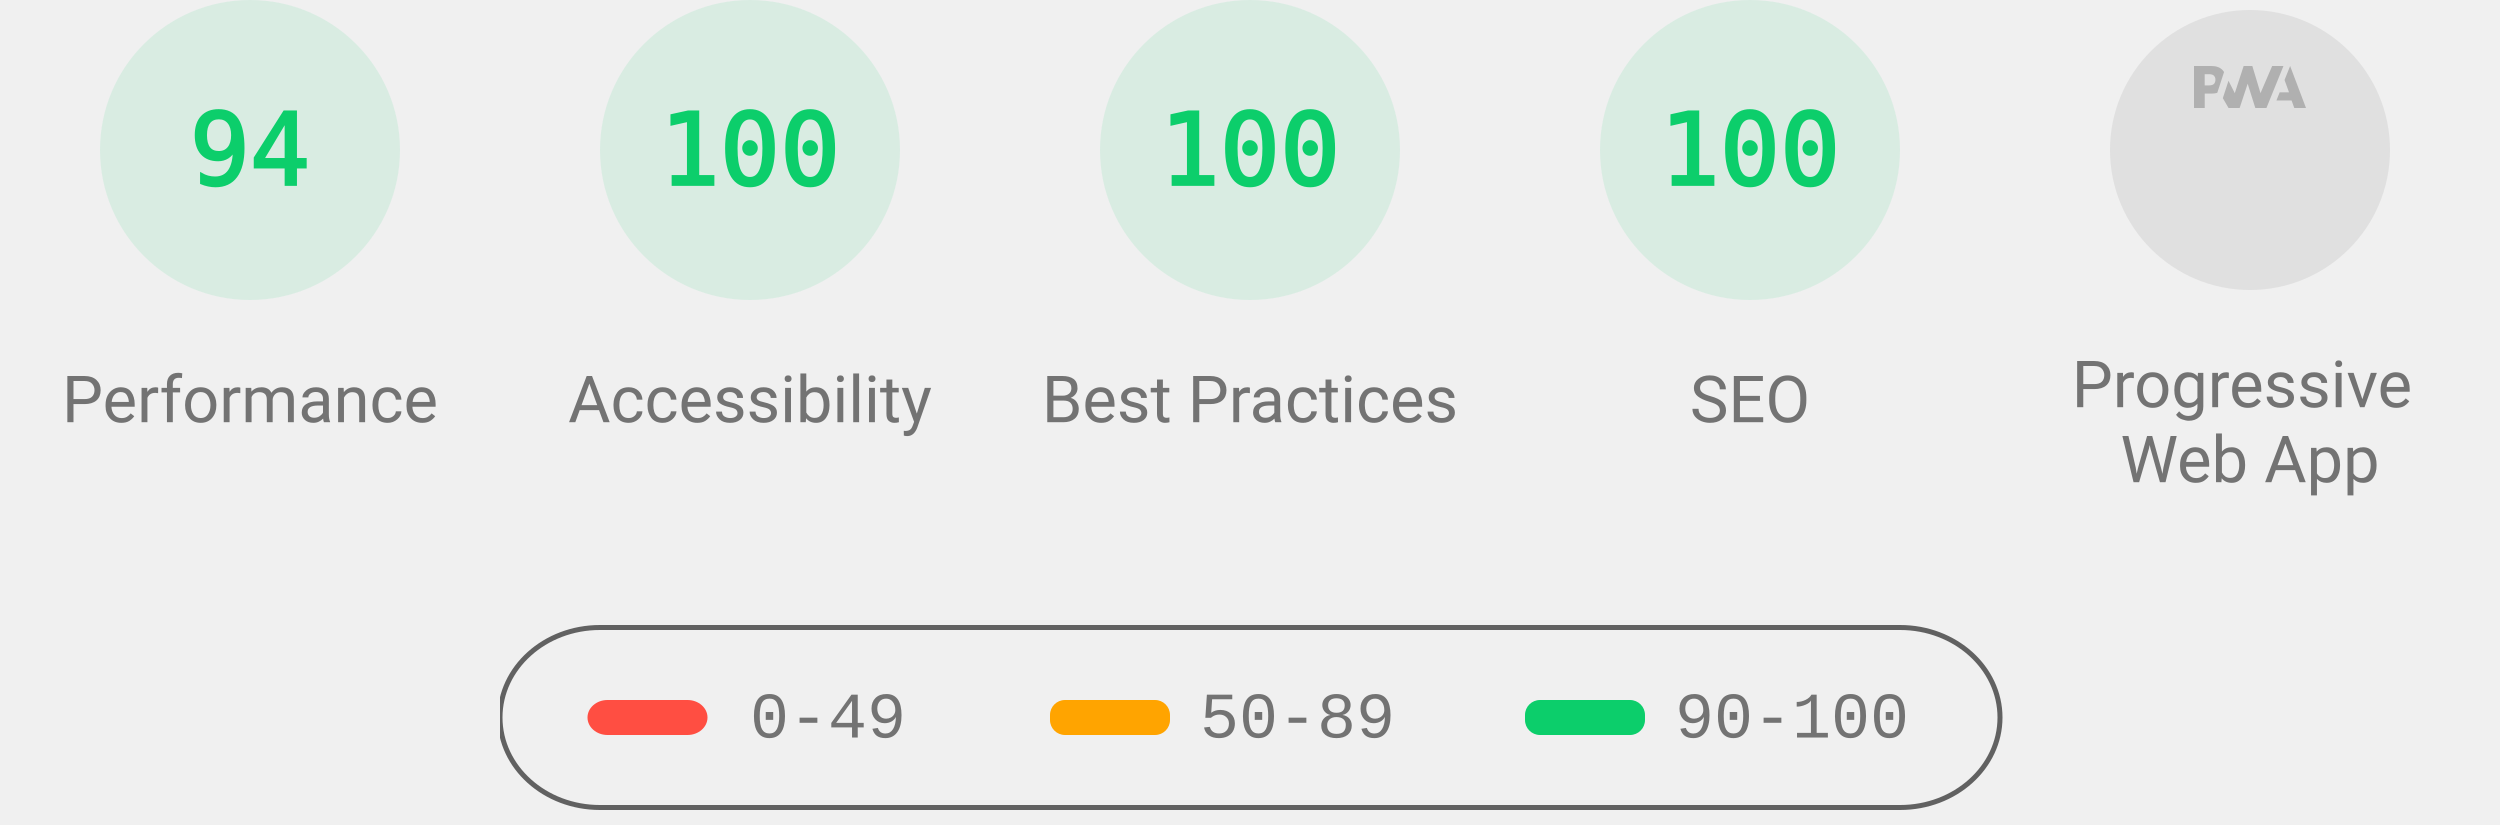
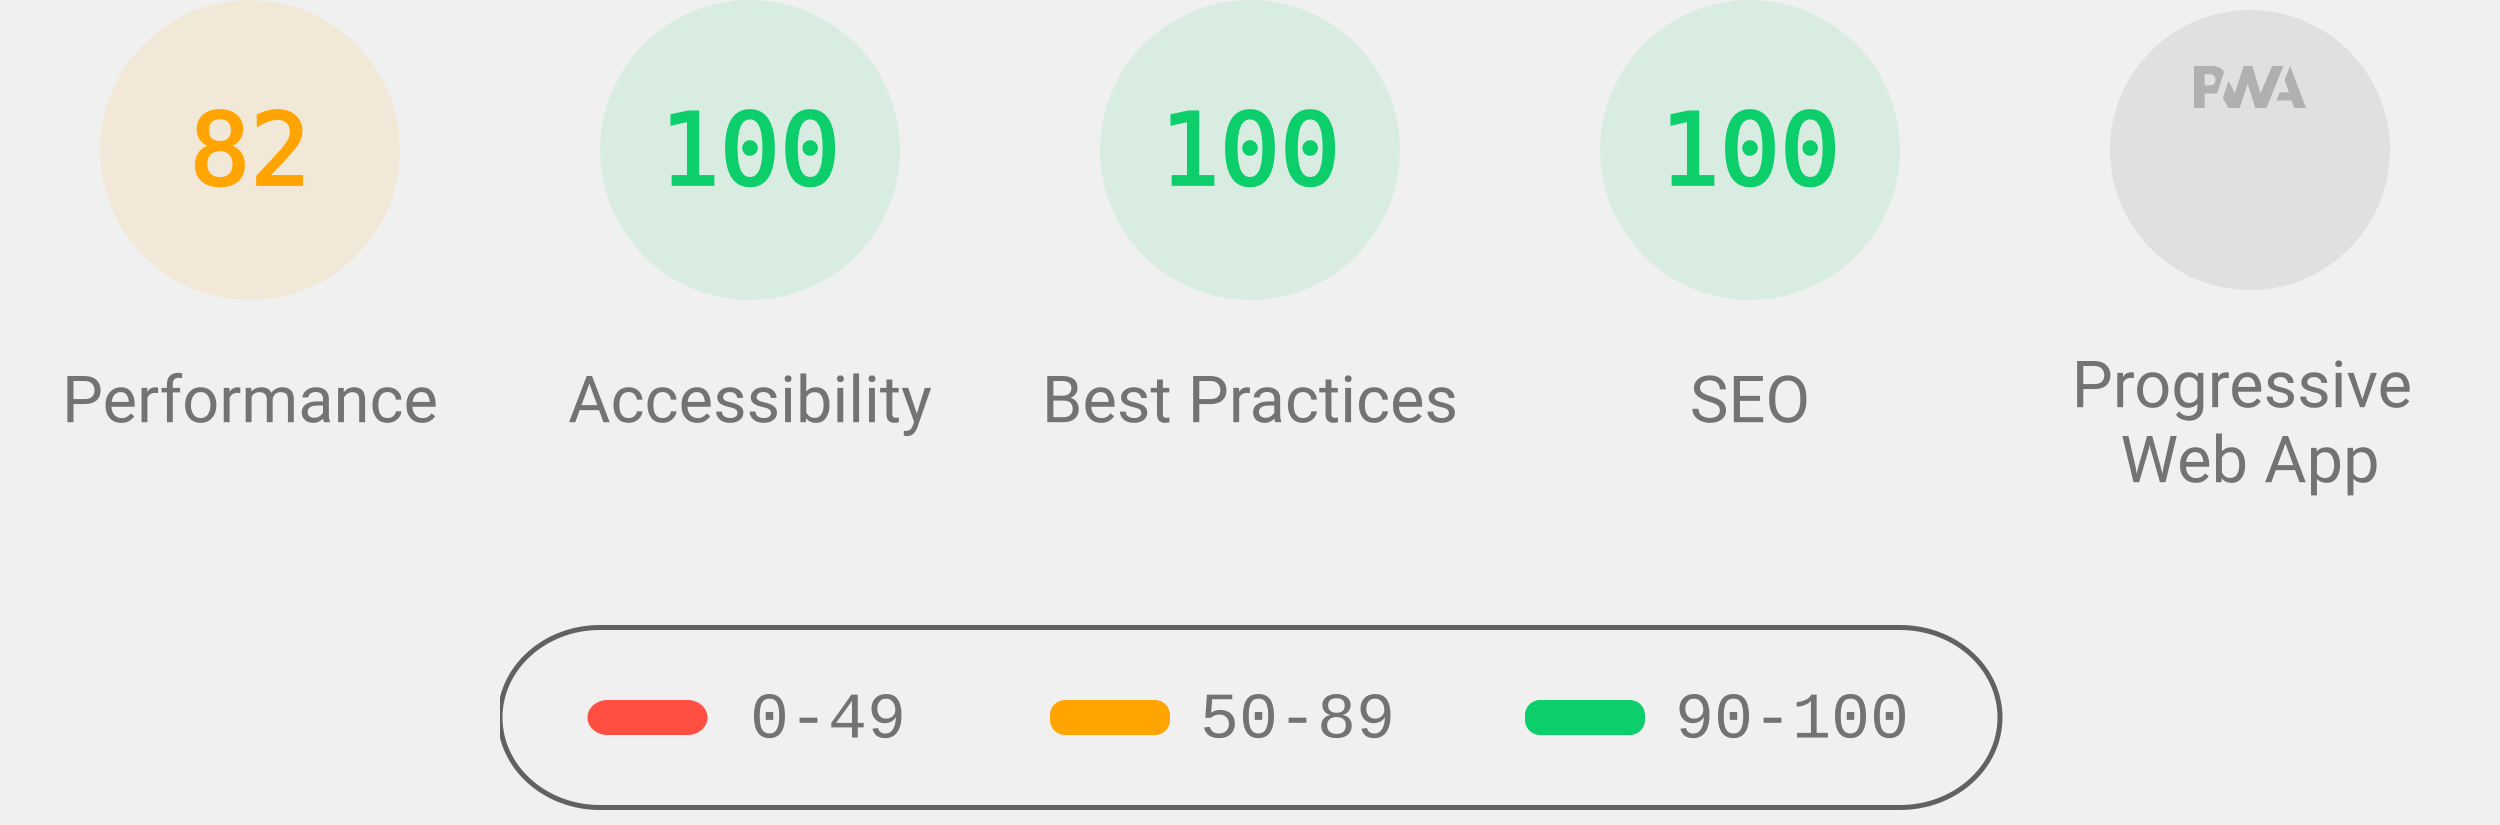
<svg xmlns="http://www.w3.org/2000/svg" class="theme--agnostic" fill="none" width="1000" height="330">
  <style>
			.gauge-base {
				opacity: 0.1
			}

			.gauge-arc {
				fill: none;
				animation-delay: 250ms;
				stroke-linecap: round;
				transform: rotate(-90deg);
				transform-origin: 100px 60px;
				animation: load-gauge 1s ease forwards
			}

			.guage-text {
				font-size: 40px;
				font-family: monospace;
				text-align: center
			}

			.guage-red {
				color: #ff4e42;
				fill: #ff4e42;
				stroke: #ff4e42
			}
			.guage-orange {
				color: #ffa400;
				fill: #ffa400;
				stroke: #ffa400
			}
			.guage-green {
				color: #0cce6b;
				fill: #0cce6b;
				stroke: #0cce6b
			}
			.theme--agnostic .guage-undefined {
				color: #5c5c5c;
				fill: #5c5c5c;
				stroke: #5c5c5c
			}
			.theme--light .guage-undefined {
				color: #1e1e1e;
				fill: #1e1e1e;
				stroke: #1e1e1e
			}
			.theme--dark .guage-undefined {
				color: #f5f5f5;
				fill: #f5f5f5;
				stroke: #f5f5f5
			}

			.guage-title {
				stroke: none;
				font-size: 26px;
				line-height: 26px;
				font-family: Roboto, Halvetica, Arial, sans-serif
			}
			.metric.guage-title {
				font-family: 'Courier New', Courier, monospace
			}
			.theme--agnostic .guage-title {
				color: #737373;
				fill: #737373
			}
			.theme--light .guage-title {
				color: #212121;
				fill: #212121
			}
			.theme--dark .guage-title {
				color: #f5f5f5;
				fill: #f5f5f5
			}

			@keyframes load-gauge {
				from {
					stroke-dasharray: 0 352.858
				}
			}
			.lh-gauge--pwa__disc {
				fill: #e0e0e0
			}
			.lh-gauge--pwa__logo {
				position: relative;
				fill: #b0b0b0
			}
			.lh-gauge--pwa__invisible {
				display: none
			}
			.lh-gauge--pwa__visible {
				display: inline
			}
			.guage-invisible {
				display: none
			}
			.lh-gauge--pwa__logo--primary-color {
				fill: #304ffe
			}
			.theme--agnostic .lh-gauge--pwa__logo--secondary-color {
				fill: #787878
			}
			.theme--light .lh-gauge--pwa__logo--secondary-color {
				fill: #3d3d3d
			}
			.theme--dark .lh-gauge--pwa__logo--secondary-color {
				fill: #d8b6b6
			}
			.theme--light #svg_2 {
				stroke: #00000022
			}
			.theme--agnostic #svg_2 {
				stroke: #616161
			}
			.theme--light #svg_2 {
				stroke: #00000022
			}
			.theme--dark #svg_2 {
				stroke: #f5f5f566
			}
		</style>
-   <svg class="guage-div guage-perf guage-green" viewBox="0 0 200 200" width="200" height="200" x="0" y="0">
-     <circle class="gauge-base" r="56" cx="100" cy="60" stroke-width="8" />
-     <circle class="gauge-arc guage-arc-1" r="56" cx="100" cy="60" stroke-width="8" style="stroke-dasharray: 330.747, 351.858;" />
-     <text class="guage-text" x="100px" y="60px" alignment-baseline="central" dominant-baseline="central" text-anchor="middle">94</text>
+   <svg class="guage-div guage-perf guage-orange" viewBox="0 0 200 200" width="200" height="200" x="0" y="0">
+     <circle class="gauge-base" r="56" cx="100" cy="60" stroke-width="8" />
+     <circle class="gauge-arc guage-arc-1" r="56" cx="100" cy="60" stroke-width="8" style="stroke-dasharray: 288.524, 351.858;" />
+     <text class="guage-text" x="100px" y="60px" alignment-baseline="central" dominant-baseline="central" text-anchor="middle">82</text>
    <text class="guage-title" x="100px" y="160px" alignment-baseline="central" dominant-baseline="central" text-anchor="middle">Performance</text>
  </svg>
  <svg class="guage-div guage-acc guage-green" viewBox="0 0 200 200" width="200" height="200" x="200" y="0">
    <circle class="gauge-base" r="56" cx="100" cy="60" stroke-width="8" />
    <circle class="gauge-arc guage-arc-2" r="56" cx="100" cy="60" stroke-width="8" style="stroke-dasharray: 351.858, 351.858;" />
    <text class="guage-text" x="100px" y="60px" alignment-baseline="central" dominant-baseline="central" text-anchor="middle">100</text>
    <text class="guage-title" x="100px" y="160px" alignment-baseline="central" dominant-baseline="central" text-anchor="middle">Accessibility</text>
  </svg>
  <svg class="guage-div guage-best guage-green" viewBox="0 0 200 200" width="200" height="200" x="400" y="0">
    <circle class="gauge-base" r="56" cx="100" cy="60" stroke-width="8" />
    <circle class="gauge-arc guage-arc-3" r="56" cx="100" cy="60" stroke-width="8" style="stroke-dasharray: 351.858, 351.858;" />
    <text class="guage-text" x="100px" y="60px" alignment-baseline="central" dominant-baseline="central" text-anchor="middle">100</text>
    <text class="guage-title" x="100px" y="160px" alignment-baseline="central" dominant-baseline="central" text-anchor="middle">Best Practices</text>
  </svg>
  <svg class="guage-div guage-seo guage-green" viewBox="0 0 200 200" width="200" height="200" x="600" y="0">
    <circle class="gauge-base" r="56" cx="100" cy="60" stroke-width="8" />
    <circle class="gauge-arc guage-arc-4" r="56" cx="100" cy="60" stroke-width="8" style="stroke-dasharray: 351.858, 351.858;" />
    <text class="guage-text" x="100px" y="60px" alignment-baseline="central" dominant-baseline="central" text-anchor="middle">100</text>
    <text class="guage-title" x="100px" y="160px" alignment-baseline="central" dominant-baseline="central" text-anchor="middle">SEO</text>
  </svg>
  <svg class="guage-div guage-pwa " viewBox="0 0 200 200" width="200" height="200" x="800" y="0">
    <svg viewBox="0 0 60 60" width="112" height="112" x="44" y="4">
      <defs>
        <linearGradient id="lh-gauge--pwa__check-circle__gradient-0" x1="50%" y1="0%" x2="50%" y2="100%">
          <stop stop-color="#00C852" offset="0%" />
          <stop stop-color="#009688" offset="100%" />
        </linearGradient>
        <linearGradient id="lh-gauge--pwa__installable__shadow-gradient-0" x1="76.056%" x2="24.111%" y1="82.995%" y2="24.735%">
          <stop stop-color="#A5D6A7" offset="0%" />
          <stop stop-color="#80CBC4" offset="100%" />
        </linearGradient>
        <linearGradient id="lh-gauge--pwa__fast-reliable__shadow-gradient-0" x1="76.056%" y1="82.995%" x2="25.678%" y2="26.493%">
          <stop stop-color="#64B5F6" offset="0%" />
          <stop stop-color="#2979FF" offset="100%" />
        </linearGradient>
        <g id="lh-gauge--pwa__fast-reliable-badge-0">
          <circle fill="#FFFFFF" cx="10" cy="10" r="10" />
          <path fill="#304FFE" d="M10 3.58l5.25 2.34v3.5c0 3.23-2.24 6.26-5.25 7-3.01-.74-5.25-3.77-5.25-7v-3.5L10 3.58zm-.47 10.74l2.76-4.83.03-.07c.04-.08 0-.24-.22-.24h-1.64l.47-3.26h-.47l-2.7 4.77c-.02.01.05-.1-.04.05-.09.16-.1.31.18.31h1.63l-.47 3.27h.47z" />
        </g>
        <g id="lh-gauge--pwa__installable-badge-0">
          <circle fill="#FFFFFF" cx="10" cy="10" r="10" />
          <path fill="#009688" d="M10 4.167A5.835 5.835 0 0 0 4.167 10 5.835 5.835 0 0 0 10 15.833 5.835 5.835 0 0 0 15.833 10 5.835 5.835 0 0 0 10 4.167zm2.917 6.416h-2.334v2.334H9.417v-2.334H7.083V9.417h2.334V7.083h1.166v2.334h2.334v1.166z" />
        </g>
      </defs>
      <g stroke="none" fill-rule="nonzero">
        <circle class="lh-gauge--pwa__disc" cx="30" cy="30" r="30" />
        <g class="lh-gauge--pwa__logo">
          <path d="M35.66 19.39l.7-1.75h2L37.4 15 38.6 12l3.4 9h-2.51l-.58-1.61z" />
          <path d="M33.52 21l3.65-9h-2.42l-2.5 5.82L30.5 12h-1.86l-1.9 5.82-1.35-2.65-1.21 3.72L25.4 21h2.38l1.72-5.2 1.64 5.2z" />
          <path fill-rule="nonzero" d="M20.3 17.91h1.48c.45 0 .85-.05 1.2-.15l.39-1.18 1.07-3.3a2.64 2.64 0 0 0-.28-.37c-.55-.6-1.36-.91-2.42-.91H18v9h2.3V17.9zm1.96-3.84c.22.22.33.5.33.87 0 .36-.1.65-.29.87-.2.23-.59.35-1.15.35h-.86v-2.41h.87c.52 0 .89.1 1.1.32z" />
        </g>
        <rect class="lh-gauge--pwa__component lh-gauge--pwa__na-line lh-gauge--pwa__invisible" fill="#FFFFFF" x="20" y="32" width="20" height="4" rx="2" />
        <g class="lh-gauge--pwa__component lh-gauge--pwa__fast-reliable-badge lh-gauge--pwa__invisible" transform="translate(20, 29)">
          <path fill="url(#lh-gauge--pwa__fast-reliable__shadow-gradient-0)" d="M33.63 19.49A30 30 0 0 1 16.2 30.36L3 17.14 17.14 3l16.49 16.49z" />
          <use href="#lh-gauge--pwa__fast-reliable-badge-0" />
        </g>
        <g class="lh-gauge--pwa__component lh-gauge--pwa__installable-badge lh-gauge--pwa__invisible" transform="translate(20, 29)">
          <path fill="url(#lh-gauge--pwa__installable__shadow-gradient-0)" d="M33.629 19.487c-4.272 5.453-10.391 9.39-17.415 10.869L3 17.142 17.142 3 33.63 19.487z" />
          <use href="#lh-gauge--pwa__installable-badge-0" />
        </g>
        <g class="lh-gauge--pwa__component lh-gauge--pwa__fast-reliable-installable-badges lh-gauge--pwa__invisible">
          <g transform="translate(8, 29)">
            <path fill="url(#lh-gauge--pwa__fast-reliable__shadow-gradient-0)" d="M16.321 30.463L3 17.143 17.142 3l22.365 22.365A29.864 29.864 0 0 1 22 31c-1.942 0-3.84-.184-5.679-.537z" />
            <use href="#lh-gauge--pwa__fast-reliable-badge-0" />
          </g>
          <g transform="translate(32, 29)">
            <path fill="url(#lh-gauge--pwa__installable__shadow-gradient-0)" d="M25.982 11.84a30.107 30.107 0 0 1-13.08 15.203L3 17.143 17.142 3l8.84 8.84z" />
            <use href="#lh-gauge--pwa__installable-badge-0" />
          </g>
        </g>
        <g class="lh-gauge--pwa__component lh-gauge--pwa__check-circle lh-gauge--pwa__invisible" transform="translate(18, 28)">
          <circle fill="#FFFFFF" cx="12" cy="12" r="12" />
          <path fill="url(#lh-gauge--pwa__check-circle__gradient-0)" d="M12 2a10 10 0 1 0 0 20 10 10 0 0 0 0-20zm-2 15l-5-5 1.41-1.41L10 14.17l7.59-7.59L19 8l-9 9z" />
        </g>
      </g>
    </svg>
    <text class="guage-title" y="160px" alignment-baseline="central" dominant-baseline="central" text-anchor="middle">
      <tspan x="100px" dy="-6px">Progressive</tspan>
      <tspan x="100px" dy="30px">Web App</tspan>
    </text>
  </svg>
  <svg width="604" height="76" x="200" y="250">
    <g>
      <rect fill="none" id="canvas_background" height="80" width="604" y="-1" x="-1" />
      <g display="none" overflow="visible" y="0" x="0" height="100%" width="100%" id="canvasGrid">
        <rect fill="url(#gridpattern)" stroke-width="0" y="0" x="0" height="100%" width="100%" />
      </g>
    </g>
    <g>
      <rect fill-opacity="0" stroke-width="2" rx="40" id="svg_2" height="72" width="600" y="1" x="0" fill="#000000" />
      <rect stroke="#000" rx="8" id="svg_3" height="14" width="48" y="30" x="35" stroke-opacity="null" stroke-width="0" fill="#ff4e42" />
      <rect stroke="#000" rx="6" id="svg_4" height="14" width="48" y="30" x="220" stroke-opacity="null" stroke-width="0" fill="#ffa400" />
      <rect stroke="#000" rx="6" id="svg_5" height="14" width="48" y="30" x="410" stroke-opacity="null" stroke-width="0" fill="#0cce6b" />
      <text class="metric guage-title" xml:space="preserve" text-anchor="start" font-size="26" id="svg_6" y="45" x="100" stroke-opacity="null" stroke-width="0" stroke="#000">0-49</text>
      <text class="metric guage-title" xml:space="preserve" text-anchor="start" font-size="26" id="svg_7" y="45" x="280" stroke-opacity="null" stroke-width="0" stroke="#000">50-89</text>
      <text class="metric guage-title" xml:space="preserve" text-anchor="start" font-size="26" id="svg_8" y="45" x="470" stroke-opacity="null" stroke-width="0" stroke="#000">90-100</text>
    </g>
  </svg>
</svg>
